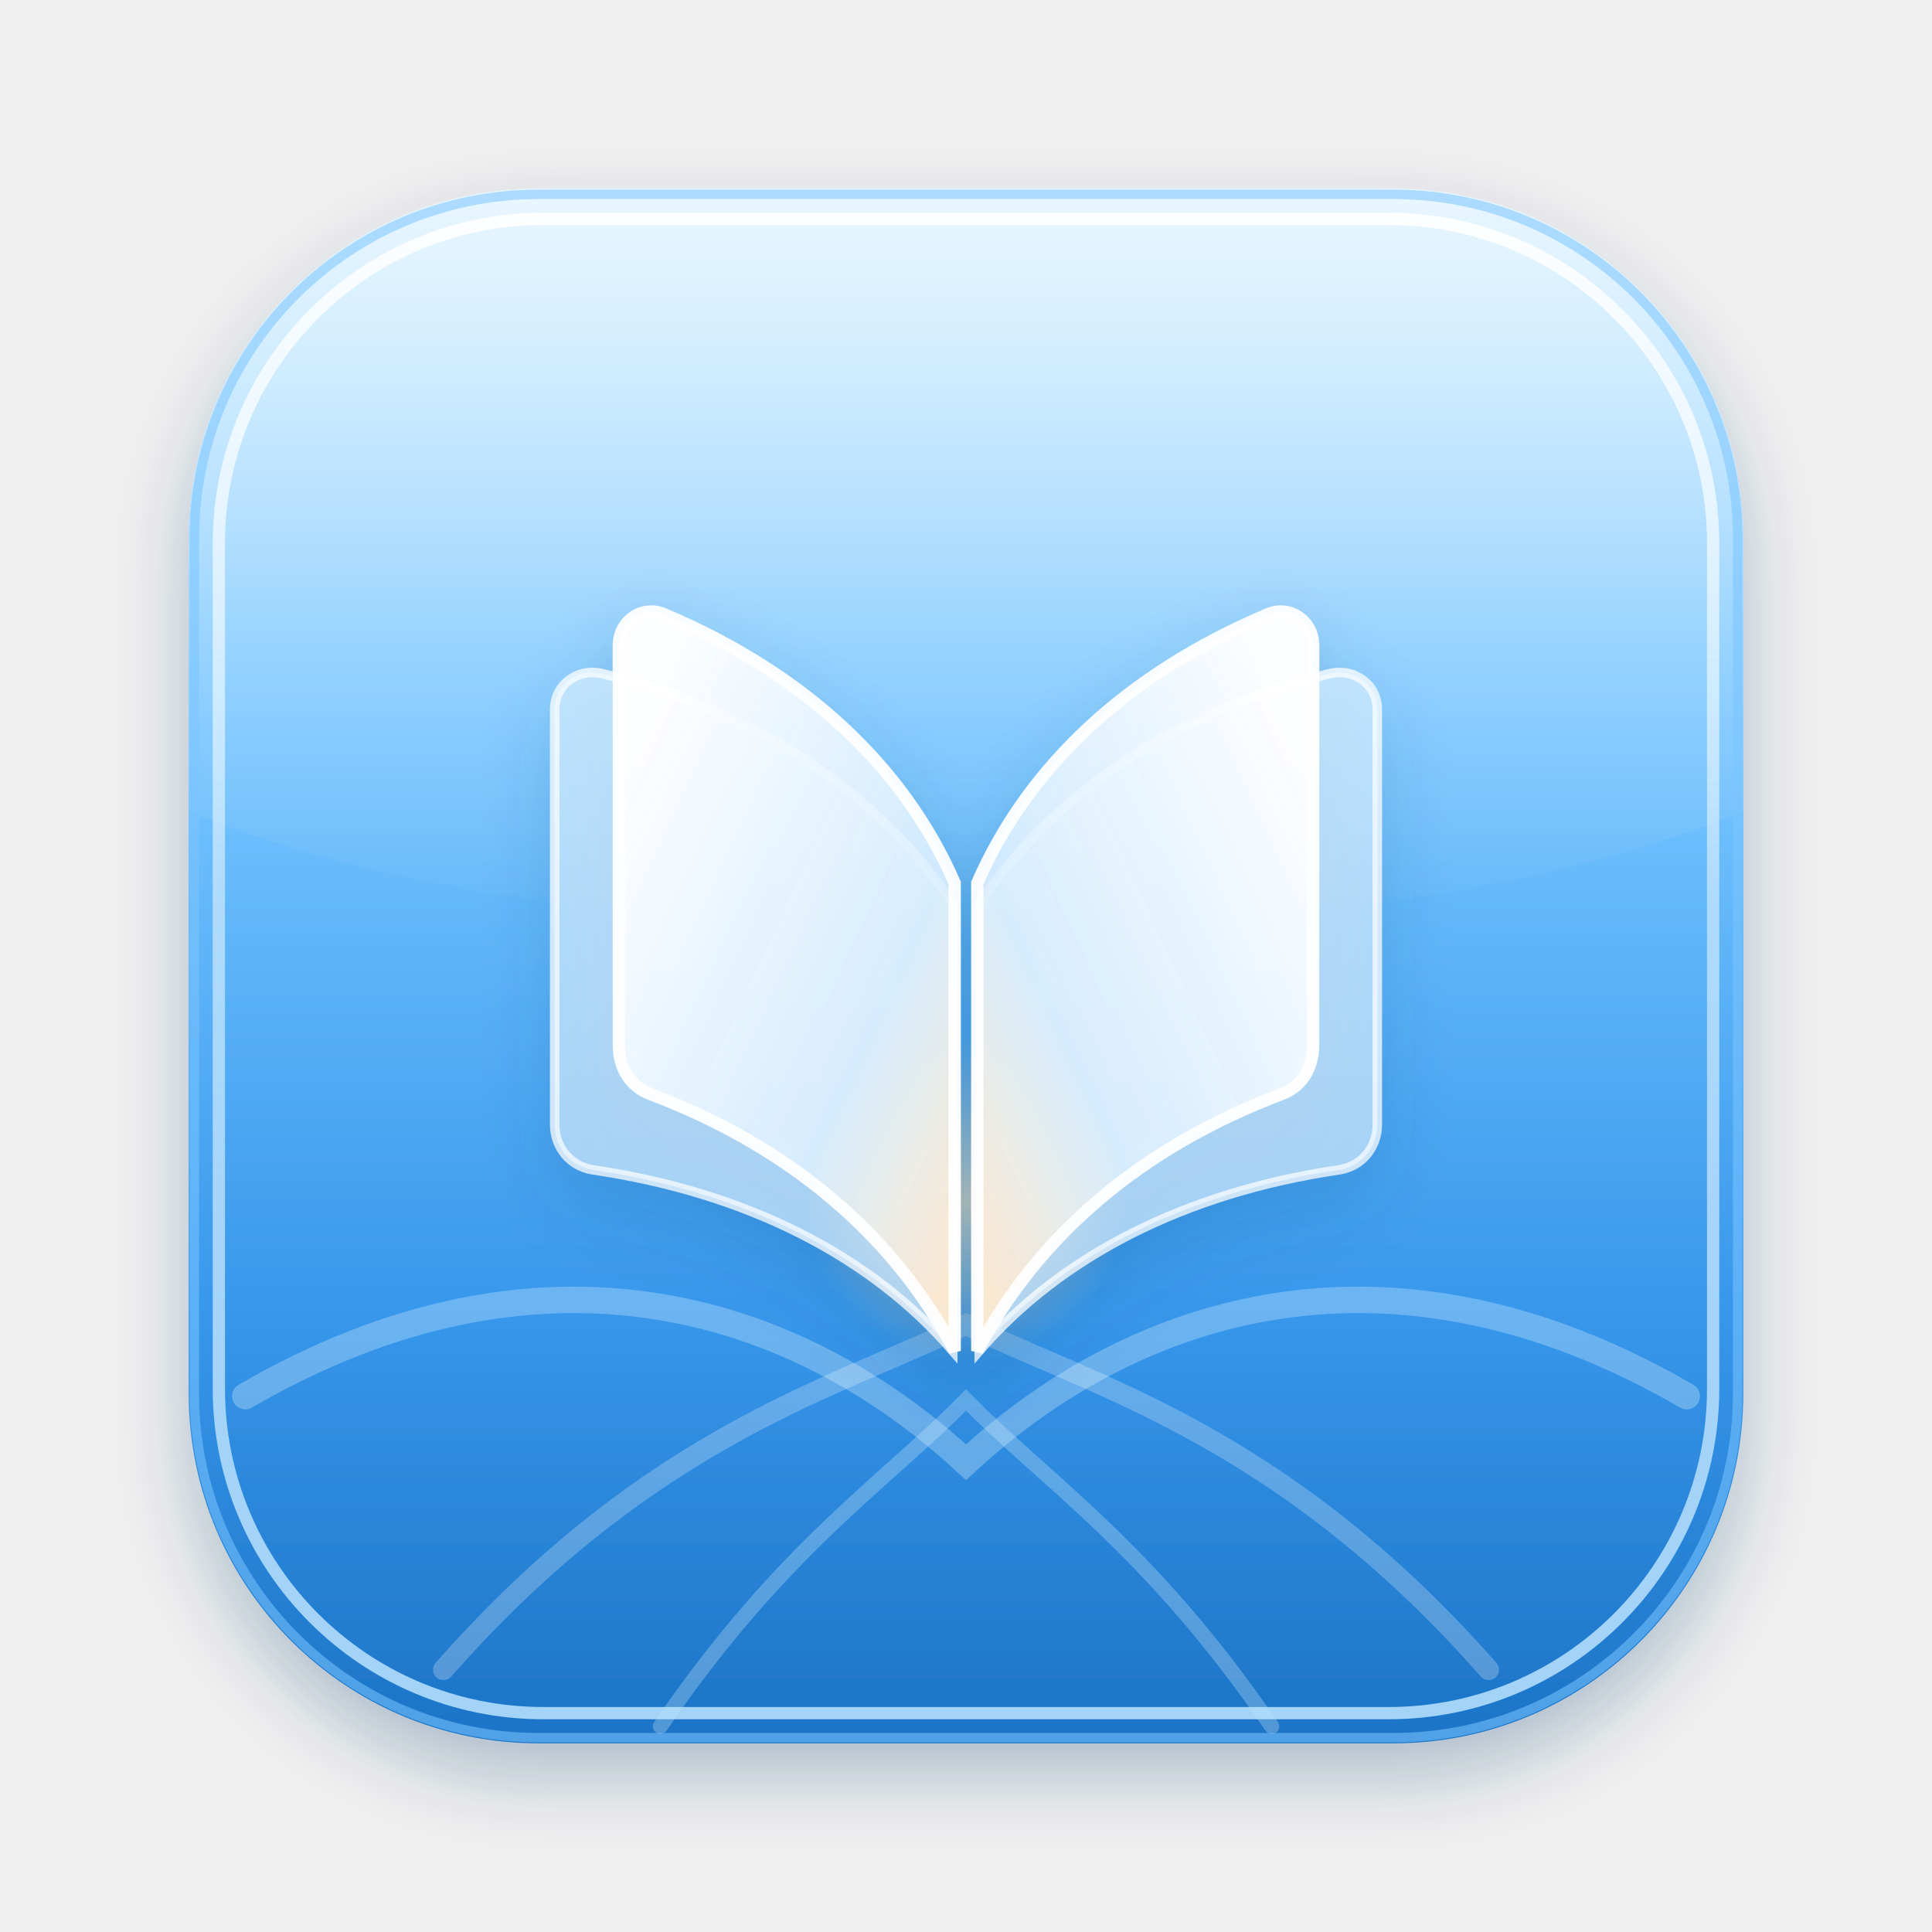
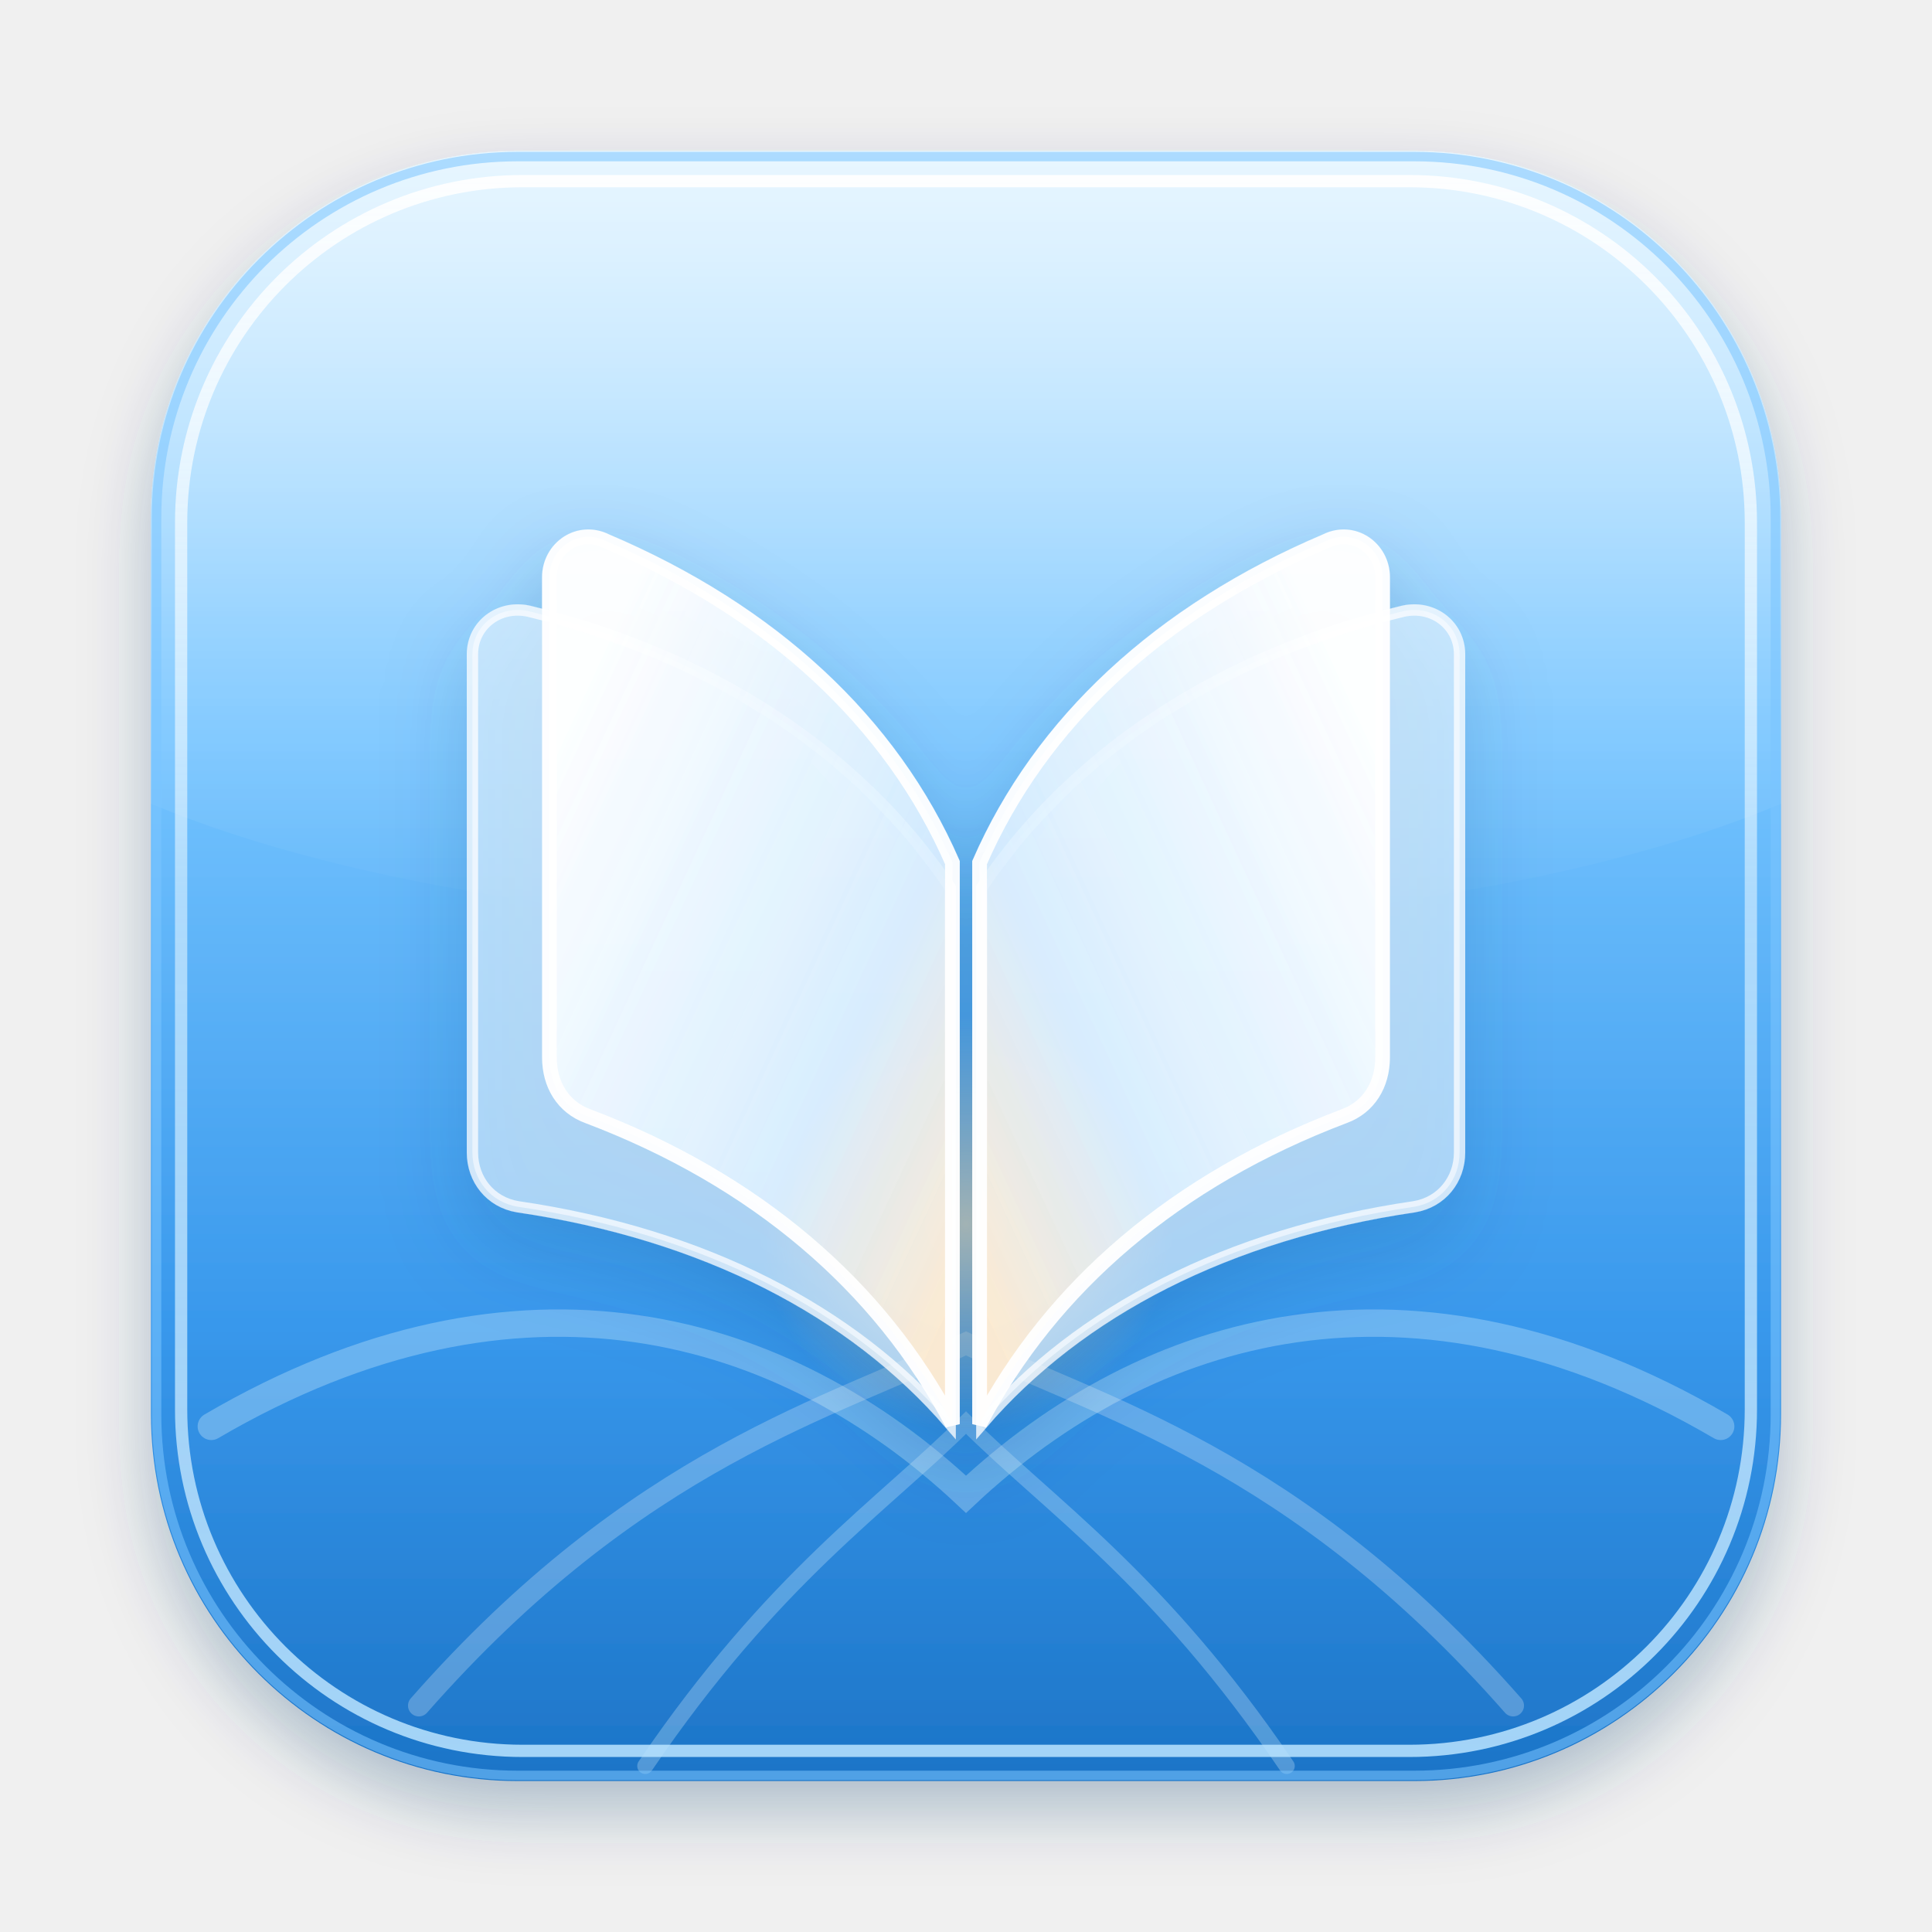
<svg xmlns="http://www.w3.org/2000/svg" viewBox="0 0 1024 1024" width="1024" height="1024">
  <defs>
    <linearGradient id="glacierBg" x1="50%" y1="0%" x2="50%" y2="100%">
      <stop offset="0%" stop-color="#CBEBFF" />
      <stop offset="36%" stop-color="#75C4FF" />
      <stop offset="72%" stop-color="#3898EC" />
      <stop offset="100%" stop-color="#1C74C7" />
    </linearGradient>
    <linearGradient id="glassDome" x1="50%" y1="0%" x2="50%" y2="100%">
      <stop offset="0%" stop-color="#FFFFFF" stop-opacity="0.56" />
      <stop offset="60%" stop-color="#FFFFFF" stop-opacity="0.16" />
      <stop offset="100%" stop-color="#FFFFFF" stop-opacity="0.0" />
    </linearGradient>
    <linearGradient id="glassRim" x1="50%" y1="0%" x2="50%" y2="100%">
      <stop offset="0%" stop-color="#FFFFFF" stop-opacity="0.92" />
      <stop offset="45%" stop-color="#E4F5FF" stop-opacity="0.58" />
      <stop offset="100%" stop-color="#B9E3FF" stop-opacity="0.86" />
    </linearGradient>
    <linearGradient id="leftPageFront" x1="15%" y1="10%" x2="95%" y2="92%">
-       <stop offset="0%" stop-color="#FFFFFF" stop-opacity="0.96" />
-       <stop offset="66%" stop-color="#DCF0FF" stop-opacity="0.88" />
-       <stop offset="100%" stop-color="#FFEAD0" stop-opacity="0.92" />
+       <stop offset="0%" stop-color="#FFFFFF" stop-opacity="0.97" />
+       <stop offset="66%" stop-color="#DCF0FF" stop-opacity="0.90" />
+       <stop offset="100%" stop-color="#FFEAD0" stop-opacity="0.94" />
    </linearGradient>
    <linearGradient id="rightPageFront" x1="85%" y1="10%" x2="5%" y2="92%">
-       <stop offset="0%" stop-color="#FFFFFF" stop-opacity="0.96" />
-       <stop offset="66%" stop-color="#DCF0FF" stop-opacity="0.88" />
-       <stop offset="100%" stop-color="#FFEAD0" stop-opacity="0.92" />
+       <stop offset="0%" stop-color="#FFFFFF" stop-opacity="0.97" />
+       <stop offset="66%" stop-color="#DCF0FF" stop-opacity="0.90" />
+       <stop offset="100%" stop-color="#FFEAD0" stop-opacity="0.94" />
    </linearGradient>
-     <radialGradient id="spineWarmth" cx="50%" cy="62%" r="22%">
-       <stop offset="0%" stop-color="#FFE3B3" stop-opacity="0.72" />
+     <radialGradient id="spineWarmth" cx="50%" cy="62%" r="25%">
+       <stop offset="0%" stop-color="#FFE3B3" stop-opacity="0.74" />
      <stop offset="100%" stop-color="#FFE3B3" stop-opacity="0.0" />
    </radialGradient>
    <filter id="dropShadow" x="-8%" y="-6%" width="116%" height="118%">
-       <feDropShadow dx="0" dy="18" stdDeviation="20" flood-color="#0B3B68" flood-opacity="0.28" />
+       <feDropShadow dx="0" dy="16" stdDeviation="18" flood-color="#0B3B68" flood-opacity="0.28" />
    </filter>
    <filter id="bookShadow" x="-12%" y="-10%" width="124%" height="128%">
-       <feDropShadow dx="0" dy="16" stdDeviation="18" flood-color="#0B477D" flood-opacity="0.24" />
+       <feDropShadow dx="0" dy="16" stdDeviation="18" flood-color="#0B477D" flood-opacity="0.25" />
    </filter>
    <clipPath id="higSquircle">
-       <rect x="100" y="100" width="824" height="824" rx="185.4" ry="185.4" />
+       <rect x="80" y="80" width="864" height="864" rx="194.4" ry="194.4" />
    </clipPath>
  </defs>
  <g filter="url(#dropShadow)">
-     <rect x="100" y="100" width="824" height="824" rx="185.4" ry="185.4" fill="url(#glacierBg)" />
+     <rect x="80" y="80" width="864" height="864" rx="194.4" ry="194.4" fill="url(#glacierBg)" />
  </g>
  <g clip-path="url(#higSquircle)">
-     <path d="M100,100 L924,100 L924,430 C720,515 304,515 100,430 Z" fill="url(#glassDome)" />
-     <path d="M130,740 C285,650 420,690 512,775 C604,690 739,650 894,740" fill="none" stroke="#E4F6FF" stroke-opacity="0.30" stroke-width="14" stroke-linecap="round" />
-     <path d="M235,885 C345,760 445,735 512,702 C579,735 679,760 789,885" fill="none" stroke="#FFFFFF" stroke-opacity="0.24" stroke-width="11" stroke-linecap="round" />
-     <path d="M350,915 C415,820 470,785 512,742 C554,785 609,820 674,915" fill="none" stroke="#DDF3FF" stroke-opacity="0.28" stroke-width="8" stroke-linecap="round" />
-     <circle cx="512" cy="590" r="195" fill="url(#spineWarmth)" />
-     <g filter="url(#bookShadow)">
-       <path d="M294,376 C294,363 306,354 319,357 C402,377 466,421 505,479 L505,716 C462,666 396,632 314,620 C302,618 294,608 294,596 Z" fill="#DFF2FF" fill-opacity="0.62" stroke="#FFFFFF" stroke-opacity="0.72" stroke-width="5" />
-       <path d="M730,376 C730,363 718,354 705,357 C622,377 558,421 519,479 L519,716 C562,666 628,632 710,620 C722,618 730,608 730,596 Z" fill="#DFF2FF" fill-opacity="0.62" stroke="#FFFFFF" stroke-opacity="0.72" stroke-width="5" />
-       <path d="M328,342 C328,329 341,320 353,326 C426,357 479,406 506,468 L506,716 C474,655 419,608 345,580 C334,576 328,566 328,554 Z" fill="url(#leftPageFront)" stroke="#FFFFFF" stroke-opacity="0.94" stroke-width="6.5" />
-       <path d="M696,342 C696,329 683,320 671,326 C598,357 545,406 518,468 L518,716 C550,655 605,608 679,580 C690,576 696,566 696,554 Z" fill="url(#rightPageFront)" stroke="#FFFFFF" stroke-opacity="0.94" stroke-width="6.5" />
+     <path d="M80,80 L944,80 L944,426 C730,516 294,516 80,426 Z" fill="url(#glassDome)" />
+     <path d="M112,756 C276,660 416,702 512,792 C608,702 748,660 912,756" fill="none" stroke="#E4F6FF" stroke-opacity="0.30" stroke-width="14.5" stroke-linecap="round" />
+     <path d="M222,904 C338,772 442,746 512,712 C582,746 686,772 802,904" fill="none" stroke="#FFFFFF" stroke-opacity="0.24" stroke-width="11.5" stroke-linecap="round" />
+     <path d="M342,936 C410,836 468,798 512,754 C556,798 614,836 682,936" fill="none" stroke="#DDF3FF" stroke-opacity="0.28" stroke-width="8.5" stroke-linecap="round" />
+     <circle cx="512" cy="596" r="220" fill="url(#spineWarmth)" />
+     <g filter="url(#bookShadow)" transform="translate(512 522) scale(1.20) translate(-512 -522)">
+       <path d="M294,376 C294,363 306,354 319,357 C402,377 466,421 505,479 L505,716 C462,666 396,632 314,620 C302,618 294,608 294,596 Z" fill="#DFF2FF" fill-opacity="0.64" stroke="#FFFFFF" stroke-opacity="0.74" stroke-width="5" />
+       <path d="M730,376 C730,363 718,354 705,357 C622,377 558,421 519,479 L519,716 C562,666 628,632 710,620 C722,618 730,608 730,596 Z" fill="#DFF2FF" fill-opacity="0.64" stroke="#FFFFFF" stroke-opacity="0.74" stroke-width="5" />
+       <path d="M328,342 C328,329 341,320 353,326 C426,357 479,406 506,468 L506,716 C474,655 419,608 345,580 C334,576 328,566 328,554 Z" fill="url(#leftPageFront)" stroke="#FFFFFF" stroke-opacity="0.95" stroke-width="6.5" />
+       <path d="M696,342 C696,329 683,320 671,326 C598,357 545,406 518,468 L518,716 C550,655 605,608 679,580 C690,576 696,566 696,554 Z" fill="url(#rightPageFront)" stroke="#FFFFFF" stroke-opacity="0.95" stroke-width="6.5" />
    </g>
  </g>
-   <rect x="103" y="103" width="818" height="818" rx="182.4" ry="182.4" fill="none" stroke="#7AC5FF" stroke-opacity="0.55" stroke-width="5" />
-   <rect x="116" y="116" width="792" height="792" rx="172" ry="172" fill="none" stroke="url(#glassRim)" stroke-width="6.5" />
+   <rect x="83" y="83" width="858" height="858" rx="191.4" ry="191.4" fill="none" stroke="#7AC5FF" stroke-opacity="0.55" stroke-width="5" />
+   <rect x="96" y="96" width="832" height="832" rx="181" ry="181" fill="none" stroke="url(#glassRim)" stroke-width="6.5" />
</svg>
